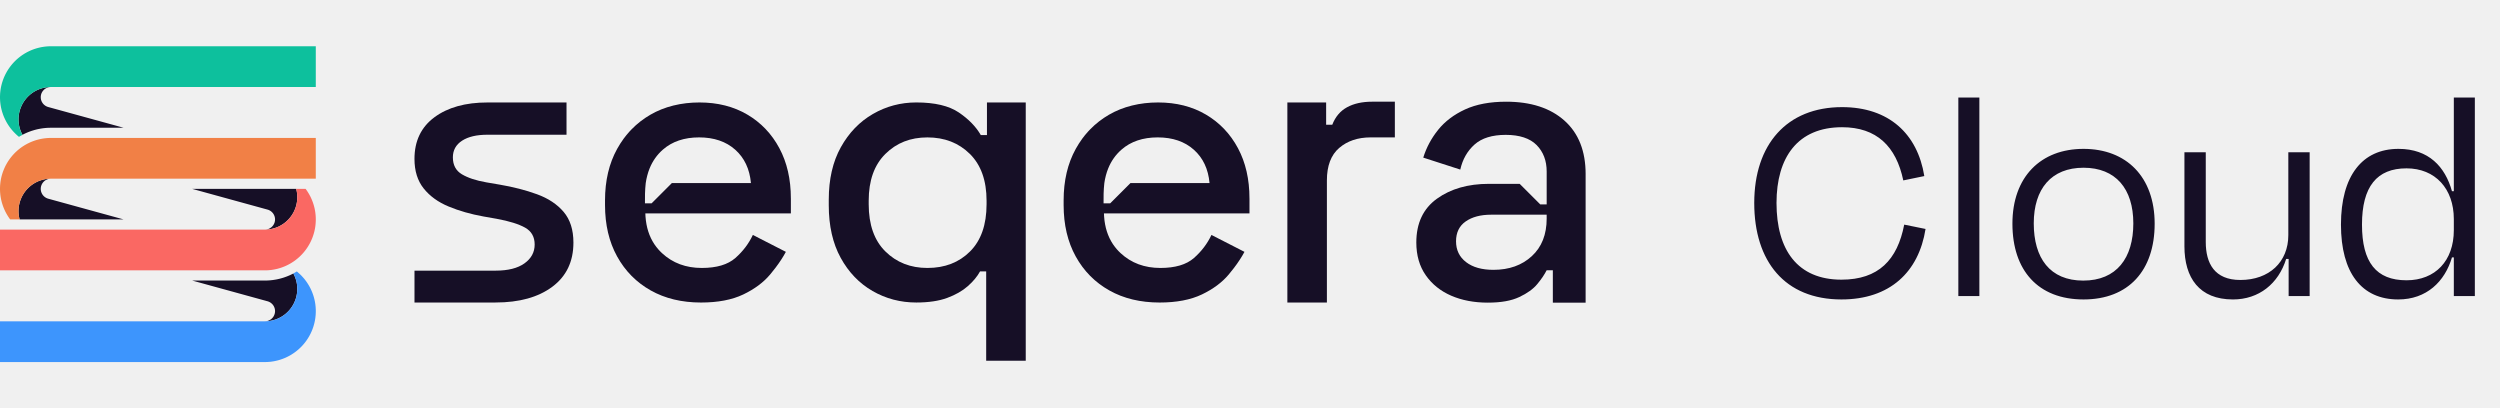
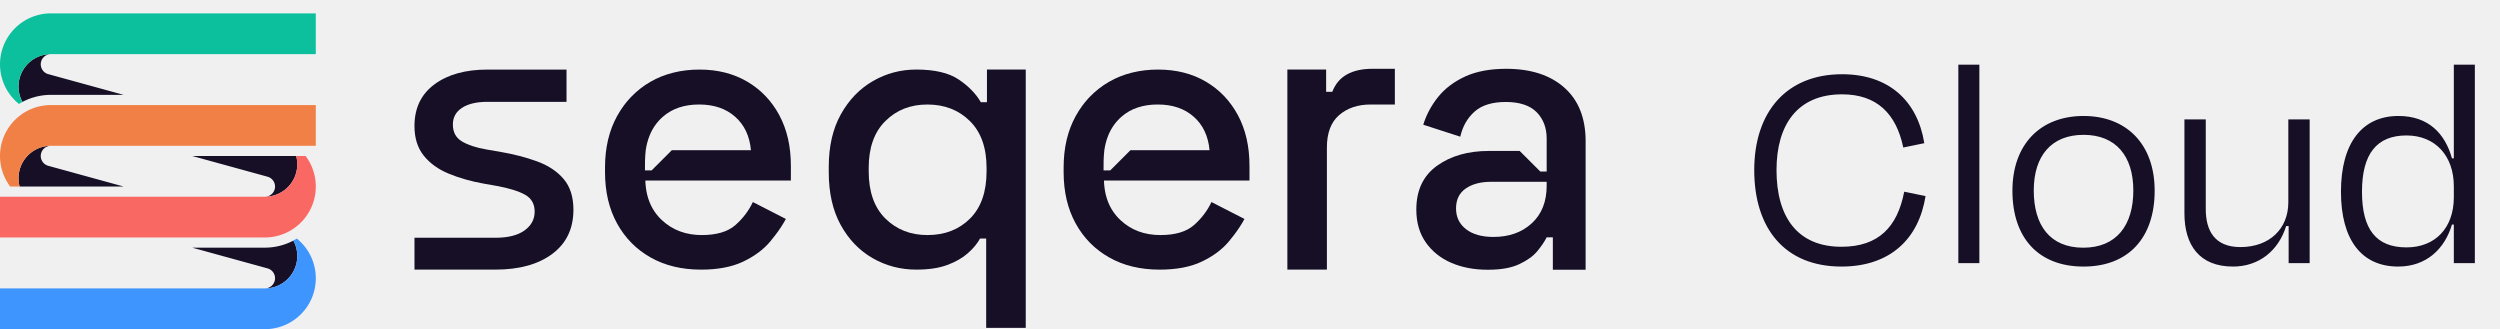
- <svg xmlns="http://www.w3.org/2000/svg" viewBox="0 0 380 62" fill="none">
+ <svg xmlns="http://www.w3.org/2000/svg" viewBox="0 5 380 50" fill="none">
  <path d="M279.899 45.517C271.298 45.517 266.645 39.736 266.645 30.853C266.645 21.97 271.58 16.283 279.993 16.283C287.09 16.283 291.461 20.325 292.495 26.764L289.299 27.422C288.218 22.252 285.257 19.338 279.993 19.338C273.225 19.338 270.029 23.944 270.029 30.853C270.029 37.997 273.225 42.509 279.899 42.509C285.539 42.509 288.406 39.501 289.44 34.143L292.683 34.801C291.649 41.334 287.278 45.517 279.899 45.517ZM300.863 14.826V45H297.667V14.826H300.863ZM316.698 45.517C309.789 45.517 305.888 41.099 305.888 34.002C305.888 26.858 310.212 22.628 316.698 22.628C323.184 22.628 327.508 26.858 327.508 34.002C327.508 41.099 323.56 45.517 316.698 45.517ZM316.698 25.495C311.81 25.495 309.131 28.691 309.131 33.955C309.131 39.219 311.575 42.65 316.651 42.65C321.727 42.65 324.265 39.219 324.265 33.955C324.265 28.691 321.586 25.495 316.698 25.495ZM347.872 39.36H347.496C346.321 43.12 343.36 45.517 339.412 45.517C334.289 45.517 332.033 42.227 332.033 37.433V23.145H335.276V36.775C335.276 40.018 336.592 42.556 340.54 42.556C344.911 42.556 347.825 39.83 347.825 35.741V23.145H351.068V45H347.872V39.36ZM355.826 34.143C355.826 26.717 359.069 22.628 364.568 22.628C369.174 22.628 371.665 25.354 372.699 29.067H372.981V14.826H376.177V45H372.981V39.125H372.699C371.618 42.791 368.845 45.517 364.521 45.517C358.975 45.517 355.826 41.475 355.826 34.143ZM372.981 34.989V33.297C372.981 28.691 370.161 25.589 365.79 25.589C361.278 25.589 359.022 28.362 359.022 34.143C359.022 39.877 361.184 42.603 365.79 42.603C370.161 42.603 372.981 39.642 372.981 34.989Z" fill="#160F26" />
  <g clip-path="url(#clip0_67_671)">
    <g clip-path="url(#clip1_67_671)">
      <path d="M40.749 31.883L40.816 31.91L40.884 31.936L40.947 31.967L41.011 32.002L41.072 32.036L41.133 32.075L41.191 32.119L41.247 32.161L41.299 32.209L41.352 32.257L41.402 32.311L41.448 32.363L41.495 32.42L41.535 32.478L41.575 32.539L41.61 32.599L41.642 32.664L41.673 32.727L41.7 32.793L41.727 32.86L41.746 32.929L41.765 32.996L41.779 33.069L41.792 33.138L41.8 33.211L41.804 33.28L41.806 33.351L41.804 33.424L41.8 33.495L41.792 33.566L41.779 33.637L41.765 33.707L41.746 33.778L41.727 33.845L41.7 33.914L41.673 33.979L41.642 34.042L41.61 34.106L41.575 34.167L41.535 34.229L41.495 34.286L41.448 34.34L41.402 34.396L41.352 34.446L41.299 34.498L41.247 34.545L41.191 34.588L41.133 34.628L41.072 34.67L41.011 34.705L40.947 34.739L40.884 34.768L40.816 34.797L40.749 34.82L40.682 34.843L40.613 34.858L40.544 34.876L40.471 34.885L40.402 34.893L40.329 34.901H40.317L40.39 34.899L40.521 34.893L40.651 34.885L40.782 34.874L40.911 34.856L41.041 34.837L41.17 34.816L41.299 34.789L41.425 34.761L41.554 34.728L41.681 34.691L41.806 34.651L41.929 34.609L42.051 34.563L42.172 34.513L42.294 34.461L42.413 34.405L42.53 34.346L42.645 34.284L42.758 34.219L42.87 34.15L42.981 34.081L43.089 34.008L43.196 33.929L43.3 33.849L43.402 33.768L43.502 33.682L43.6 33.593L43.694 33.505L43.788 33.411L43.878 33.317L43.965 33.219L44.049 33.119L44.132 33.017L44.212 32.912L44.289 32.806L44.362 32.699L44.435 32.587L44.502 32.476L44.568 32.361L44.631 32.246L44.689 32.13L44.744 32.011L44.796 31.89L44.846 31.769L44.892 31.647L44.936 31.522L44.975 31.397L45.011 31.27L45.044 31.144L45.073 31.017L45.1 30.886L45.123 30.758L45.142 30.629L45.155 30.498L45.169 30.368L45.178 30.235L45.182 30.105L45.184 29.974L45.182 29.844L45.178 29.711L45.169 29.581L45.155 29.45L45.142 29.322L45.123 29.191L45.1 29.061L45.073 28.934L45.044 28.805L45.019 28.707H40.35L40.258 28.709H29.214L40.669 31.86L40.749 31.883Z" fill="#160F26" />
      <path d="M47.992 33.025L47.983 32.86L47.971 32.697L47.956 32.532L47.937 32.368L47.916 32.207L47.889 32.044L47.858 31.883L47.827 31.721L47.791 31.562L47.75 31.403L47.708 31.243L47.66 31.086L47.61 30.93L47.558 30.773L47.501 30.619L47.441 30.468L47.378 30.314L47.312 30.165L47.243 30.015L47.172 29.867L47.095 29.723L47.017 29.577L46.934 29.435L46.849 29.293L46.763 29.155L46.671 29.016L46.579 28.882L46.483 28.75L46.45 28.707H45.019L45.044 28.805L45.073 28.934L45.1 29.061L45.123 29.191L45.142 29.322L45.156 29.45L45.169 29.581L45.178 29.711L45.182 29.844L45.184 29.974L45.182 30.105L45.178 30.235L45.169 30.368L45.156 30.498L45.142 30.629L45.123 30.758L45.1 30.886L45.073 31.017L45.044 31.144L45.011 31.27L44.975 31.397L44.937 31.522L44.892 31.647L44.846 31.77L44.796 31.89L44.744 32.011L44.689 32.13L44.631 32.246L44.568 32.361L44.502 32.476L44.435 32.587L44.362 32.699L44.289 32.806L44.212 32.912L44.132 33.017L44.049 33.119L43.965 33.219L43.878 33.317L43.788 33.411L43.694 33.505L43.6 33.593L43.502 33.682L43.402 33.768L43.3 33.849L43.196 33.929L43.089 34.008L42.981 34.081L42.87 34.15L42.758 34.219L42.645 34.285L42.53 34.346L42.413 34.405L42.294 34.461L42.173 34.513L42.052 34.563L41.929 34.609L41.806 34.651L41.681 34.691L41.554 34.728L41.425 34.761L41.299 34.789L41.17 34.816L41.041 34.837L40.911 34.857L40.782 34.874L40.651 34.885L40.521 34.893L40.39 34.899L40.258 34.901H0V41.094H40.258L40.423 41.092L40.586 41.088L40.751 41.079L40.915 41.065L41.078 41.05L41.241 41.033L41.404 41.008L41.566 40.983L41.727 40.954L41.888 40.919L42.05 40.883L42.207 40.845L42.367 40.8L42.526 40.754L42.682 40.706L42.837 40.651L42.991 40.595L43.145 40.535L43.296 40.474L43.446 40.409L43.596 40.338L43.744 40.265L43.89 40.19L44.034 40.111L44.176 40.031L44.318 39.944L44.454 39.858L44.593 39.767L44.729 39.673L44.862 39.578L44.992 39.478L45.121 39.376L45.25 39.27L45.374 39.163L45.495 39.055L45.614 38.942L45.732 38.827L45.847 38.71L45.958 38.589L46.07 38.468L46.177 38.343L46.281 38.216L46.383 38.088L46.483 37.955L46.579 37.823L46.671 37.688L46.763 37.55L46.849 37.412L46.934 37.27L47.017 37.128L47.095 36.984L47.172 36.838L47.243 36.69L47.312 36.542L47.378 36.391L47.441 36.239L47.501 36.087L47.558 35.932L47.61 35.776L47.66 35.621L47.708 35.461L47.75 35.304L47.791 35.145L47.827 34.983L47.858 34.824L47.889 34.663L47.916 34.499L47.937 34.336L47.956 34.173L47.971 34.01L47.983 33.845L47.992 33.682L47.998 33.518L48 33.353L47.998 33.188L47.992 33.025Z" fill="#FA6863" />
      <path d="M7.251 30.176L7.183 30.151L7.116 30.124L7.053 30.093L6.987 30.059L6.928 30.022L6.866 29.984L6.809 29.942L6.753 29.898L6.699 29.85L6.647 29.802L6.598 29.75L6.551 29.696L6.505 29.638L6.465 29.581L6.425 29.521L6.39 29.462L6.357 29.396L6.325 29.331L6.3 29.268L6.273 29.201L6.254 29.13L6.234 29.062L6.219 28.991L6.208 28.922L6.2 28.849L6.196 28.78L6.194 28.707L6.196 28.636L6.2 28.563L6.208 28.494L6.219 28.423L6.234 28.352L6.254 28.283L6.273 28.216L6.3 28.147L6.325 28.081L6.357 28.016L6.39 27.955L6.425 27.891L6.465 27.832L6.505 27.774L6.551 27.719L6.598 27.665L6.647 27.613L6.699 27.563L6.753 27.515L6.809 27.473L6.866 27.431L6.928 27.39L6.987 27.354L7.053 27.321L7.116 27.292L7.183 27.264L7.251 27.239L7.318 27.218L7.387 27.2L7.456 27.185L7.529 27.175L7.598 27.168L7.669 27.16H7.683H7.61L7.479 27.166L7.349 27.175L7.218 27.187L7.089 27.202L6.959 27.221L6.828 27.244L6.701 27.269L6.573 27.3L6.446 27.333L6.319 27.369L6.194 27.41L6.071 27.452L5.946 27.496L5.827 27.546L5.706 27.6L5.587 27.655L5.47 27.715L5.353 27.776L5.242 27.84L5.13 27.909L5.019 27.98L4.909 28.053L4.804 28.131L4.698 28.21L4.598 28.293L4.498 28.377L4.4 28.465L4.306 28.556L4.212 28.648L4.122 28.744L4.035 28.84L3.949 28.94L3.868 29.043L3.786 29.147L3.711 29.253L3.636 29.362L3.565 29.471L3.498 29.585L3.432 29.698L3.369 29.815L3.311 29.93L3.256 30.049L3.204 30.17L3.154 30.291L3.108 30.414L3.063 30.539L3.025 30.664L2.989 30.79L2.956 30.915L2.927 31.044L2.9 31.172L2.877 31.303L2.858 31.432L2.844 31.562L2.831 31.691L2.821 31.823L2.818 31.954L2.816 32.084L2.818 32.217L2.821 32.347L2.831 32.478L2.844 32.608L2.858 32.739L2.877 32.87L2.9 32.998L2.927 33.127L2.956 33.254L2.981 33.353H7.65L7.742 33.351H18.786L7.331 30.201L7.251 30.176Z" fill="#160F26" />
      <path d="M0.008 29.036L0.015 29.201L0.029 29.364L0.044 29.527L0.063 29.69L0.085 29.854L0.111 30.015L0.14 30.178L0.173 30.339L0.209 30.498L0.25 30.658L0.292 30.817L0.34 30.975L0.39 31.13L0.442 31.286L0.499 31.441L0.559 31.593L0.622 31.746L0.688 31.896L0.757 32.046L0.828 32.192L0.905 32.338L0.983 32.484L1.066 32.626L1.15 32.766L1.237 32.904L1.327 33.042L1.421 33.179L1.517 33.311L1.55 33.353H2.981L2.956 33.254L2.927 33.127L2.9 32.998L2.877 32.87L2.858 32.739L2.845 32.608L2.831 32.478L2.821 32.347L2.818 32.217L2.816 32.084L2.818 31.954L2.821 31.823L2.831 31.691L2.845 31.562L2.858 31.432L2.877 31.303L2.9 31.172L2.927 31.044L2.956 30.915L2.989 30.79L3.025 30.664L3.063 30.539L3.108 30.414L3.154 30.291L3.204 30.17L3.256 30.049L3.311 29.93L3.369 29.815L3.432 29.698L3.498 29.585L3.565 29.471L3.636 29.362L3.711 29.253L3.786 29.147L3.868 29.043L3.949 28.94L4.035 28.84L4.122 28.744L4.212 28.648L4.306 28.556L4.4 28.465L4.498 28.377L4.598 28.293L4.698 28.21L4.804 28.131L4.909 28.053L5.019 27.98L5.13 27.909L5.242 27.84L5.353 27.776L5.47 27.715L5.587 27.655L5.706 27.6L5.827 27.546L5.946 27.496L6.071 27.452L6.194 27.41L6.319 27.369L6.446 27.333L6.573 27.3L6.701 27.269L6.828 27.244L6.959 27.221L7.089 27.202L7.218 27.187L7.349 27.175L7.479 27.166L7.61 27.16L7.742 27.158H48V20.966H7.742L7.577 20.968L7.414 20.972L7.249 20.982L7.085 20.993L6.92 21.009L6.759 21.028L6.596 21.051L6.434 21.076L6.273 21.107L6.11 21.139L5.95 21.176L5.791 21.216L5.633 21.258L5.474 21.306L5.318 21.354L5.163 21.408L5.009 21.464L4.856 21.525L4.704 21.587L4.554 21.652L4.404 21.723L4.256 21.796L4.11 21.869L3.966 21.95L3.824 22.03L3.682 22.115L3.544 22.203L3.405 22.293L3.271 22.387L3.138 22.483L3.006 22.581L2.879 22.683L2.75 22.788L2.626 22.896L2.505 23.005L2.385 23.119L2.268 23.232L2.153 23.351L2.04 23.472L1.93 23.593L1.823 23.718L1.719 23.844L1.617 23.973L1.517 24.104L1.421 24.238L1.327 24.372L1.237 24.509L1.15 24.649L1.066 24.791L0.983 24.933L0.905 25.075L0.828 25.221L0.757 25.371L0.688 25.518L0.622 25.67L0.559 25.82L0.499 25.974L0.442 26.127L0.39 26.282L0.34 26.44L0.292 26.597L0.25 26.757L0.209 26.916L0.173 27.077L0.14 27.237L0.111 27.398L0.085 27.561L0.063 27.724L0.044 27.887L0.029 28.051L0.015 28.214L0.008 28.377L0 28.542V28.707V28.872L0.008 29.036Z" fill="#F18046" />
      <path d="M7.251 16.244L7.183 16.217L7.116 16.188L7.051 16.159L6.989 16.125L6.926 16.09L6.866 16.052L6.809 16.007L6.751 15.965L6.697 15.917L6.646 15.869L6.598 15.816L6.551 15.764L6.505 15.706L6.463 15.648L6.425 15.587L6.388 15.526L6.356 15.462L6.323 15.399L6.298 15.334L6.273 15.264L6.252 15.197L6.234 15.13L6.219 15.057L6.208 14.988L6.198 14.915L6.196 14.844L6.194 14.771L6.196 14.7L6.198 14.631L6.208 14.56L6.219 14.489L6.234 14.42L6.252 14.349L6.273 14.28L6.298 14.212L6.323 14.147L6.356 14.084L6.388 14.018L6.425 13.959L6.463 13.898L6.505 13.84L6.551 13.786L6.598 13.73L6.646 13.677L6.697 13.629L6.751 13.581L6.809 13.539L6.866 13.498L6.926 13.456L6.989 13.421L7.051 13.387L7.116 13.356L7.183 13.329L7.251 13.306L7.318 13.283L7.387 13.264L7.458 13.251L7.527 13.239L7.598 13.231L7.671 13.226H7.694H7.61L7.479 13.231L7.349 13.241L7.218 13.252L7.089 13.27L6.959 13.289L6.828 13.31L6.701 13.337L6.573 13.366L6.446 13.398L6.319 13.435L6.194 13.475L6.071 13.517L5.946 13.563L5.827 13.611L5.706 13.665L5.587 13.721L5.47 13.78L5.353 13.842L5.242 13.905L5.128 13.974L5.019 14.045L4.909 14.118L4.804 14.197L4.698 14.276L4.596 14.358L4.498 14.445L4.4 14.531L4.304 14.621L4.212 14.713L4.122 14.809L4.035 14.907L3.949 15.007L3.868 15.109L3.786 15.214L3.711 15.32L3.636 15.428L3.565 15.537L3.498 15.65L3.432 15.764L3.369 15.881L3.311 15.996L3.256 16.115L3.204 16.236L3.154 16.357L3.108 16.48L3.063 16.605L3.025 16.729L2.989 16.856L2.956 16.983L2.925 17.109L2.9 17.238L2.877 17.369L2.858 17.497L2.843 17.628L2.831 17.756L2.821 17.889L2.818 18.021L2.816 18.152L2.818 18.282L2.821 18.415L2.831 18.546L2.843 18.676L2.858 18.805L2.877 18.935L2.9 19.066L2.925 19.192L2.956 19.321L2.989 19.448L3.025 19.573L3.063 19.699L3.108 19.822L3.154 19.945L3.204 20.066L3.256 20.187L3.311 20.306L3.369 20.423L3.407 20.49L3.411 20.488L3.572 20.406L3.734 20.327L3.897 20.25L4.062 20.179L4.227 20.106L4.396 20.041L4.564 19.98L4.734 19.916L4.905 19.863L5.078 19.809L5.251 19.759L5.424 19.711L5.599 19.667L5.775 19.628L5.952 19.594L6.127 19.559L6.306 19.53L6.484 19.503L6.663 19.48L6.843 19.461L7.022 19.446L7.203 19.432L7.379 19.425L7.564 19.421L7.742 19.417H18.786L7.329 16.267L7.251 16.244Z" fill="#160F26" />
      <path d="M40.258 48.839H40.39L40.521 48.831L40.651 48.824L40.782 48.812L40.913 48.795L41.043 48.776L41.172 48.754L41.3 48.727L41.427 48.699L41.556 48.666L41.681 48.63L41.806 48.589L41.931 48.547L42.053 48.501L42.172 48.451L42.294 48.399L42.413 48.343L42.53 48.284L42.647 48.223L42.76 48.157L42.872 48.088L42.981 48.017L43.091 47.944L43.198 47.867L43.302 47.787L43.404 47.706L43.504 47.62L43.6 47.531L43.696 47.443L43.788 47.349L43.878 47.255L43.967 47.157L44.051 47.057L44.134 46.956L44.214 46.85L44.289 46.744L44.364 46.637L44.435 46.525L44.502 46.414L44.568 46.299L44.631 46.184L44.691 46.067L44.746 45.95L44.796 45.828L44.848 45.706L44.892 45.585L44.936 45.46L44.977 45.335L45.011 45.208L45.046 45.082L45.075 44.955L45.1 44.825L45.123 44.696L45.142 44.567L45.157 44.435L45.171 44.306L45.178 44.174L45.184 44.043V43.913V43.782L45.178 43.65L45.171 43.519L45.157 43.388L45.142 43.26L45.123 43.129L45.1 42.999L45.075 42.872L45.046 42.743L45.011 42.617L44.977 42.492L44.936 42.365L44.892 42.24L44.848 42.119L44.796 41.998L44.746 41.877L44.691 41.758L44.631 41.641L44.593 41.57L44.589 41.572L44.427 41.655L44.266 41.733L44.103 41.81L43.938 41.883L43.77 41.952L43.603 42.02L43.436 42.081L43.265 42.142L43.093 42.2L42.922 42.252L42.751 42.302L42.574 42.35L42.401 42.392L42.224 42.432L42.048 42.469L41.871 42.501L41.694 42.53L41.516 42.557L41.337 42.58L41.158 42.599L40.978 42.615L40.797 42.626L40.617 42.636L40.438 42.642L40.258 42.644H29.214L40.669 45.794L40.749 45.819L40.816 45.844L40.884 45.871L40.947 45.901L41.011 45.936L41.072 45.972L41.133 46.011L41.191 46.053L41.247 46.097L41.299 46.145L41.352 46.193L41.402 46.245L41.448 46.299L41.495 46.356L41.535 46.414L41.575 46.474L41.61 46.533L41.642 46.598L41.673 46.664L41.7 46.727L41.727 46.794L41.746 46.865L41.765 46.932L41.779 47.004L41.792 47.073L41.8 47.145L41.804 47.215L41.806 47.288L41.804 47.359L41.8 47.432L41.792 47.501L41.779 47.572L41.765 47.643L41.746 47.712L41.727 47.779L41.7 47.848L41.673 47.913L41.642 47.979L41.61 48.04L41.575 48.103L41.535 48.163L41.495 48.221L41.448 48.276L41.402 48.33L41.352 48.382L41.299 48.432L41.247 48.48L41.191 48.522L41.133 48.564L41.072 48.605L41.011 48.641L40.947 48.674L40.884 48.703L40.816 48.731L40.749 48.756L40.682 48.777L40.613 48.795L40.544 48.81L40.471 48.82L40.402 48.827L40.329 48.835L40.258 48.837" fill="#160F26" />
      <path d="M47.992 46.961L47.985 46.798L47.973 46.635L47.956 46.47L47.938 46.306L47.916 46.145L47.889 45.982L47.86 45.821L47.827 45.66L47.791 45.498L47.75 45.341L47.708 45.181L47.662 45.022L47.612 44.869L47.558 44.711L47.501 44.557L47.443 44.406L47.38 44.252L47.312 44.102L47.245 43.953L47.172 43.805L47.095 43.661L47.019 43.515L46.936 43.373L46.849 43.231L46.763 43.093L46.673 42.955L46.579 42.82L46.483 42.688L46.383 42.555L46.283 42.428L46.177 42.3L46.07 42.177L45.96 42.054L45.847 41.935L45.734 41.816L45.614 41.703L45.495 41.59L45.374 41.48L45.25 41.373L45.123 41.267L45.115 41.261L44.935 41.371L44.775 41.461L44.61 41.551L44.589 41.563L44.631 41.641L44.691 41.758L44.746 41.877L44.796 41.998L44.848 42.119L44.892 42.24L44.937 42.365L44.977 42.492L45.011 42.617L45.046 42.743L45.075 42.872L45.1 42.999L45.123 43.129L45.142 43.26L45.157 43.388L45.171 43.519L45.178 43.65L45.184 43.782V43.913V44.043L45.178 44.174L45.171 44.306L45.157 44.435L45.142 44.567L45.123 44.696L45.1 44.824L45.075 44.955L45.046 45.082L45.011 45.208L44.977 45.335L44.937 45.46L44.892 45.585L44.848 45.706L44.796 45.828L44.746 45.949L44.691 46.066L44.631 46.184L44.568 46.299L44.502 46.414L44.435 46.525L44.364 46.637L44.289 46.744L44.214 46.85L44.134 46.955L44.051 47.057L43.967 47.157L43.878 47.255L43.788 47.349L43.696 47.443L43.6 47.531L43.504 47.62L43.404 47.706L43.302 47.787L43.198 47.867L43.091 47.944L42.981 48.017L42.872 48.088L42.76 48.157L42.647 48.222L42.53 48.284L42.413 48.343L42.294 48.399L42.173 48.451L42.053 48.501L41.931 48.547L41.806 48.589L41.681 48.63L41.556 48.666L41.427 48.699L41.301 48.727L41.172 48.754L41.043 48.775L40.913 48.795L40.782 48.812L40.651 48.823L40.521 48.831L40.39 48.839H40.258H0V55.032H40.258L40.423 55.03L40.586 55.026L40.751 55.017L40.915 55.003L41.08 54.99L41.243 54.971L41.406 54.946L41.568 54.921L41.729 54.892L41.89 54.858L42.05 54.821L42.209 54.783L42.367 54.74L42.526 54.692L42.682 54.644L42.837 54.589L42.993 54.533L43.146 54.474L43.298 54.412L43.448 54.347L43.598 54.276L43.744 54.203L43.892 54.128L44.034 54.049L44.178 53.969L44.318 53.884L44.456 53.794L44.595 53.706L44.729 53.611L44.862 53.514L44.994 53.416L45.123 53.314L45.25 53.208L45.374 53.101L45.495 52.993L45.614 52.88L45.734 52.765L45.847 52.648L45.96 52.527L46.07 52.406L46.177 52.281L46.283 52.154L46.383 52.026L46.483 51.895L46.579 51.761L46.673 51.626L46.763 51.488L46.849 51.35L46.936 51.208L47.019 51.066L47.095 50.922L47.172 50.776L47.245 50.628L47.312 50.48L47.38 50.329L47.443 50.177L47.501 50.025L47.558 49.87L47.612 49.714L47.662 49.557L47.708 49.399L47.75 49.242L47.791 49.081L47.827 48.921L47.86 48.762L47.889 48.599L47.916 48.438L47.938 48.274L47.956 48.111L47.973 47.948L47.985 47.783L47.992 47.62L48 47.456V47.291V47.126L47.992 46.961Z" fill="#3D95FD" />
      <path d="M0.008 15.101L0.015 15.266L0.027 15.43L0.044 15.595L0.063 15.758L0.085 15.919L0.111 16.082L0.14 16.244L0.173 16.405L0.209 16.564L0.25 16.724L0.292 16.881L0.338 17.04L0.39 17.196L0.442 17.351L0.499 17.507L0.557 17.659L0.62 17.812L0.688 17.962L0.757 18.112L0.828 18.258L0.905 18.404L0.983 18.549L1.064 18.692L1.15 18.834L1.237 18.97L1.327 19.108L1.421 19.244L1.517 19.377L1.617 19.509L1.719 19.636L1.823 19.765L1.93 19.887L2.04 20.01L2.153 20.129L2.268 20.247L2.385 20.362L2.505 20.475L2.626 20.584L2.75 20.692L2.879 20.796L2.885 20.801L3.065 20.694L3.225 20.604L3.39 20.512L3.413 20.502L3.369 20.423L3.311 20.306L3.256 20.187L3.204 20.066L3.154 19.945L3.108 19.822L3.063 19.699L3.025 19.573L2.989 19.448L2.956 19.321L2.925 19.192L2.9 19.066L2.877 18.935L2.858 18.805L2.843 18.676L2.831 18.546L2.821 18.415L2.818 18.282L2.816 18.152L2.818 18.021L2.821 17.889L2.831 17.756L2.843 17.628L2.858 17.497L2.877 17.369L2.9 17.238L2.925 17.11L2.956 16.983L2.989 16.856L3.025 16.729L3.063 16.605L3.108 16.48L3.154 16.357L3.204 16.236L3.256 16.115L3.311 15.996L3.369 15.881L3.432 15.764L3.498 15.65L3.565 15.537L3.636 15.428L3.711 15.32L3.786 15.215L3.868 15.109L3.949 15.007L4.035 14.907L4.122 14.809L4.212 14.713L4.304 14.621L4.4 14.531L4.498 14.445L4.596 14.358L4.698 14.276L4.804 14.197L4.909 14.118L5.019 14.045L5.128 13.974L5.242 13.905L5.353 13.842L5.47 13.78L5.587 13.721L5.706 13.665L5.827 13.611L5.946 13.563L6.071 13.518L6.194 13.475L6.319 13.435L6.446 13.398L6.573 13.366L6.701 13.337L6.828 13.31L6.959 13.289L7.089 13.27L7.218 13.252L7.349 13.241L7.479 13.231L7.61 13.226H7.742H48V7.032H7.742H7.577L7.414 7.038L7.249 7.048L7.085 7.061L6.92 7.074L6.757 7.094L6.596 7.119L6.432 7.142L6.271 7.172L6.11 7.205L5.95 7.243L5.791 7.282L5.633 7.324L5.474 7.372L5.318 7.42L5.163 7.474L5.009 7.529L4.854 7.591L4.704 7.652L4.554 7.718L4.404 7.789L4.256 7.86L4.11 7.936L3.966 8.015L3.824 8.096L3.682 8.18L3.544 8.269L3.405 8.359L3.271 8.453L3.138 8.549L3.006 8.649L2.879 8.75L2.75 8.856L2.626 8.962L2.505 9.071L2.385 9.184L2.268 9.3L2.153 9.417L2.04 9.536L1.93 9.659L1.823 9.783L1.719 9.91L1.617 10.039L1.517 10.169L1.421 10.304L1.327 10.438L1.237 10.574L1.15 10.714L1.064 10.855L0.983 10.999L0.905 11.143L0.828 11.287L0.757 11.436L0.688 11.584L0.62 11.736L0.557 11.887L0.499 12.039L0.442 12.193L0.39 12.35L0.338 12.506L0.292 12.663L0.25 12.822L0.209 12.982L0.173 13.143L0.14 13.302L0.111 13.464L0.085 13.627L0.063 13.79L0.044 13.953L0.027 14.117L0.015 14.282L0.008 14.445L0 14.608V14.773V14.938L0.008 15.101Z" fill="#0DC09D" />
    </g>
    <path d="M75.316 45.982H63.002V41.138H75.316C77.222 41.138 78.691 40.77 79.722 40.029C80.753 39.289 81.269 38.335 81.269 37.168C81.269 36.001 80.782 35.145 79.81 34.599C78.837 34.056 77.397 33.607 75.49 33.257L73.505 32.908C71.559 32.559 69.789 32.052 68.195 31.391C66.6 30.731 65.335 29.815 64.401 28.648C63.468 27.48 63 25.983 63 24.153C63 21.431 64.012 19.319 66.035 17.822C68.059 16.324 70.743 15.576 74.089 15.576H86.111V20.479H74.089C72.455 20.479 71.171 20.78 70.238 21.383C69.305 21.986 68.836 22.833 68.836 23.921C68.836 25.088 69.293 25.945 70.207 26.49C71.121 27.035 72.357 27.444 73.912 27.715L75.955 28.064C78.017 28.414 79.904 28.901 81.617 29.523C83.329 30.145 84.681 31.04 85.673 32.207C86.666 33.374 87.161 34.931 87.161 36.876C87.161 39.756 86.09 41.993 83.951 43.588C81.811 45.183 78.933 45.98 75.314 45.98L75.316 45.982Z" fill="#160F26" />
    <path d="M149.9 54.836V41.255H148.967C148.539 42.035 147.917 42.784 147.099 43.502C146.281 44.222 145.24 44.815 143.977 45.281C142.712 45.748 141.147 45.982 139.279 45.982C136.866 45.982 134.649 45.398 132.625 44.231C130.602 43.064 128.987 41.382 127.781 39.182C126.576 36.984 125.973 34.329 125.973 31.215V30.339C125.973 27.227 126.585 24.572 127.812 22.372C129.037 20.174 130.661 18.49 132.685 17.323C134.708 16.155 136.906 15.572 139.279 15.572C142.08 15.572 144.231 16.079 145.728 17.088C147.226 18.1 148.345 19.248 149.084 20.533H150.017V15.572H155.913V54.833H149.902L149.9 54.836ZM140.971 40.729C143.616 40.729 145.776 39.892 147.448 38.22C149.12 36.548 149.958 34.154 149.958 31.042V30.516C149.958 27.442 149.111 25.069 147.419 23.395C145.726 21.723 143.576 20.886 140.971 20.886C138.366 20.886 136.273 21.723 134.58 23.395C132.886 25.069 132.042 27.442 132.042 30.516V31.042C132.042 34.156 132.888 36.548 134.58 38.22C136.273 39.894 138.402 40.729 140.971 40.729Z" fill="#160F26" />
    <path d="M120.211 30.165C120.211 27.246 119.628 24.699 118.46 22.52C117.293 20.341 115.667 18.638 113.588 17.413C111.505 16.188 109.082 15.574 106.321 15.574C103.561 15.574 100.99 16.196 98.851 17.442C97.78 18.064 96.826 18.807 95.985 19.674C95.879 19.782 95.776 19.893 95.672 20.005C95.365 20.343 95.079 20.696 94.806 21.064C94.445 21.558 94.109 22.082 93.802 22.637C92.577 24.854 91.963 27.461 91.963 30.458V31.159C91.963 34.156 92.575 36.761 93.802 38.98C95.027 41.198 96.73 42.92 98.909 44.145C101.086 45.37 103.635 45.984 106.554 45.984C109.122 45.984 111.261 45.575 112.974 44.759C114.686 43.941 116.047 42.93 117.059 41.724C117.339 41.388 117.604 41.058 117.852 40.731C118.497 39.885 119.031 39.069 119.451 38.28L114.433 35.711C113.811 37.036 112.924 38.203 111.778 39.213C110.628 40.224 108.927 40.729 106.671 40.729C104.257 40.729 102.244 39.979 100.631 38.483C100.531 38.389 100.433 38.297 100.339 38.197C100.243 38.097 100.153 37.999 100.063 37.9C99.848 37.652 99.648 37.393 99.464 37.12C98.678 35.941 98.229 34.538 98.116 32.912C98.104 32.756 98.099 32.599 98.093 32.441H120.213V30.165H120.211ZM102.119 27.83L99.045 30.904H98.033C98.018 30.019 98.033 28.882 98.15 27.83C98.208 27.431 98.285 27.045 98.385 26.674C98.481 26.304 98.598 25.95 98.734 25.613C99.187 24.486 99.861 23.531 100.748 22.752C102.167 21.506 104.004 20.884 106.264 20.884C108.523 20.884 110.349 21.506 111.751 22.752C113.152 23.998 113.949 25.691 114.143 27.83H102.121H102.119Z" fill="#160F26" />
    <path d="M189.919 30.165C189.919 27.246 189.336 24.699 188.168 22.52C187.001 20.341 185.375 18.638 183.296 17.413C181.213 16.188 178.79 15.574 176.029 15.574C173.268 15.574 170.698 16.196 168.559 17.442C167.488 18.064 166.534 18.807 165.693 19.674C165.587 19.782 165.483 19.893 165.38 20.005C165.073 20.343 164.786 20.696 164.514 21.064C164.153 21.558 163.817 22.082 163.51 22.637C162.285 24.854 161.671 27.461 161.671 30.458V31.159C161.671 34.156 162.283 36.761 163.51 38.98C164.735 41.198 166.438 42.92 168.617 44.145C170.794 45.37 173.343 45.984 176.261 45.984C178.83 45.984 180.969 45.575 182.681 44.759C184.394 43.941 185.755 42.93 186.767 41.724C187.047 41.388 187.312 41.058 187.56 40.731C188.205 39.885 188.738 39.069 189.159 38.28L184.14 35.711C183.518 37.036 182.631 38.203 181.485 39.213C180.335 40.224 178.634 40.729 176.378 40.729C173.965 40.729 171.951 39.979 170.339 38.483C170.239 38.389 170.141 38.297 170.047 38.197C169.951 38.097 169.861 37.999 169.77 37.9C169.555 37.652 169.356 37.393 169.171 37.12C168.386 35.941 167.937 34.538 167.824 32.912C167.812 32.756 167.806 32.599 167.801 32.441H189.921V30.165H189.919ZM171.827 27.83L168.753 30.904H167.741C167.726 30.019 167.741 28.882 167.858 27.83C167.916 27.431 167.993 27.045 168.092 26.674C168.188 26.304 168.306 25.95 168.442 25.613C168.895 24.486 169.569 23.531 170.456 22.752C171.875 21.506 173.712 20.884 175.971 20.884C178.231 20.884 180.057 21.506 181.458 22.752C182.86 23.998 183.657 25.691 183.851 27.83H171.828H171.827Z" fill="#160F26" />
    <path d="M195.679 45.982V15.574H201.573V18.958H202.506C202.972 17.753 203.721 16.868 204.752 16.303C205.783 15.739 207.058 15.457 208.574 15.457H212.018V20.884H208.342C206.395 20.884 204.802 21.42 203.556 22.489C202.31 23.56 201.688 25.204 201.688 27.421V45.98H195.677L195.679 45.982Z" fill="#160F26" />
    <path d="M241.016 26.478C241.016 22.961 239.943 20.245 237.792 18.331C235.644 16.416 232.693 15.458 228.94 15.458C226.479 15.458 224.398 15.848 222.697 16.631C220.998 17.415 219.629 18.45 218.594 19.738C217.559 21.028 216.807 22.435 216.336 23.958L221.963 25.776C222.315 24.213 223.038 22.942 224.133 21.965C225.229 20.989 226.809 20.5 228.88 20.5C230.952 20.5 232.555 21.018 233.571 22.053C234.588 23.088 235.095 24.428 235.095 26.069V31.069H234.12L230.992 27.945H226.302C223.136 27.945 220.508 28.698 218.417 30.203C216.327 31.706 215.28 33.925 215.28 36.857C215.28 38.811 215.76 40.47 216.716 41.839C217.674 43.208 218.964 44.243 220.585 44.945C222.209 45.648 224.056 46.001 226.124 46.001C228.191 46.001 229.719 45.717 230.931 45.151C232.142 44.584 233.062 43.92 233.686 43.158C234.314 42.396 234.778 41.701 235.093 41.077H236.032V46.001H241.014V26.48L241.016 26.478ZM235.095 33.219C235.095 35.644 234.342 37.548 232.837 38.934C231.332 40.32 229.391 41.015 227.005 41.015C225.246 41.015 223.86 40.626 222.843 39.842C221.825 39.059 221.318 38.005 221.318 36.677C221.318 35.348 221.808 34.34 222.783 33.659C223.762 32.975 225.048 32.633 226.652 32.633H235.093V33.219H235.095Z" fill="#160F26" />
  </g>
  <defs>
    <clipPath id="clip0_67_671">
      <rect width="242" height="48" fill="white" transform="translate(0 7.03223)" />
    </clipPath>
    <clipPath id="clip1_67_671">
      <rect width="48" height="48" fill="white" transform="translate(0 7.03223)" />
    </clipPath>
  </defs>
</svg>
